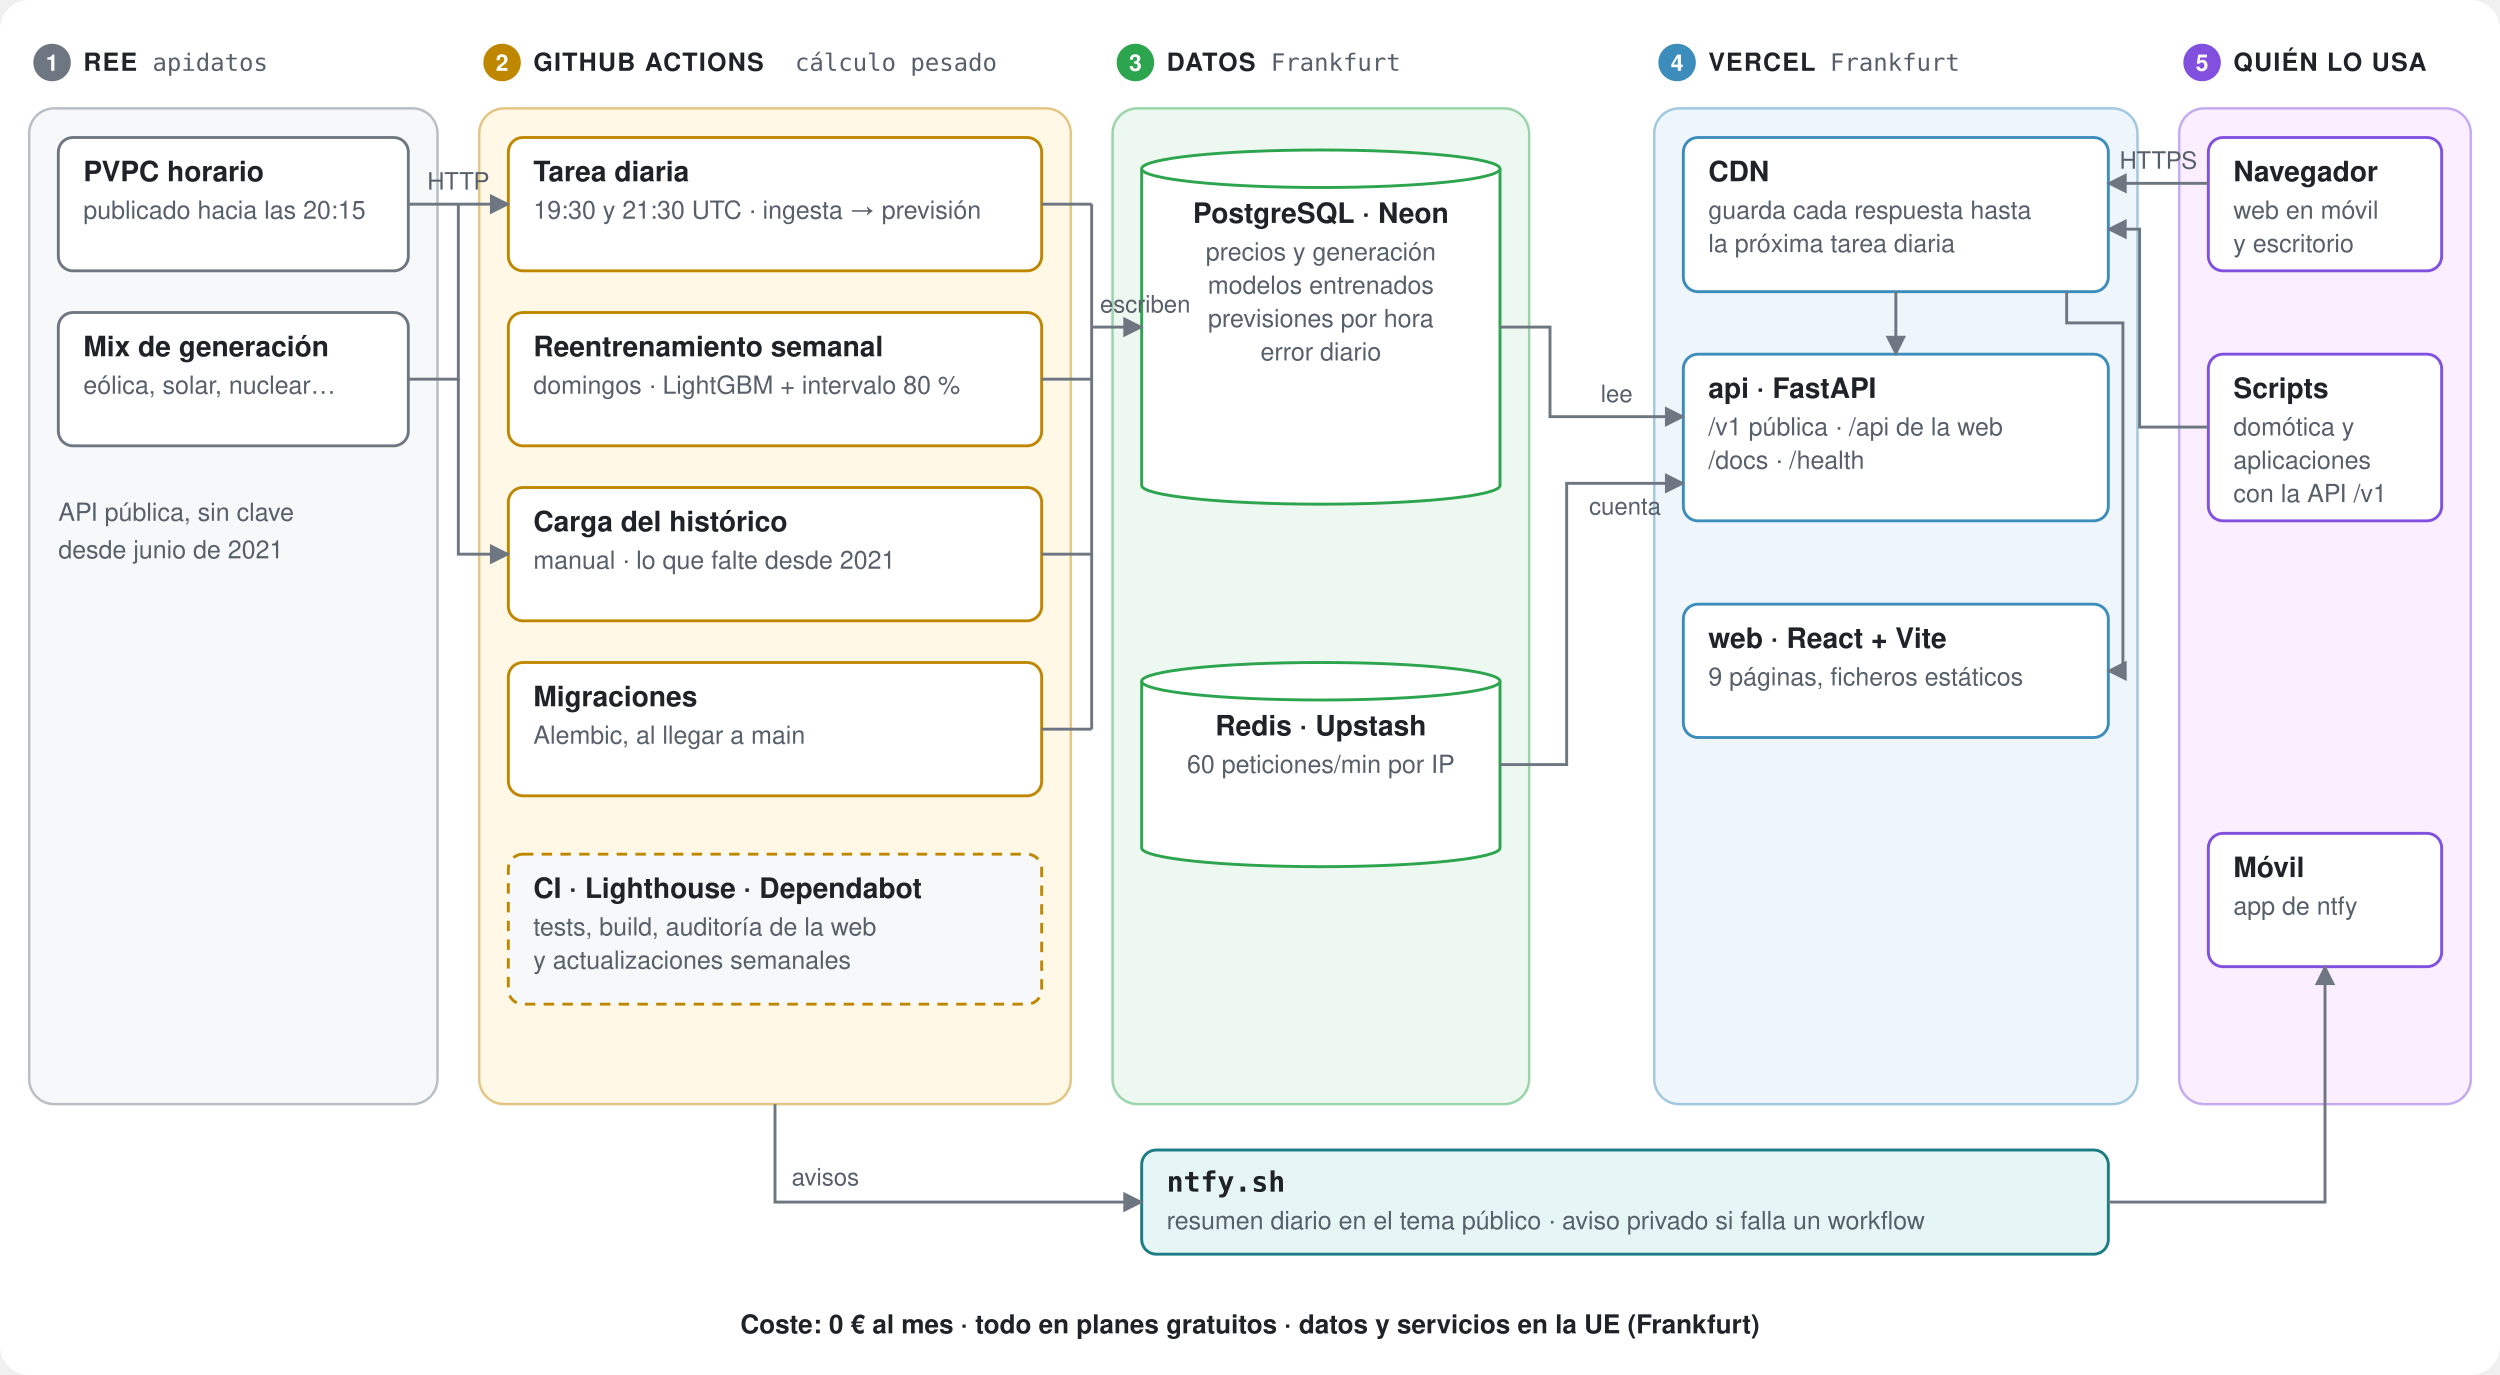
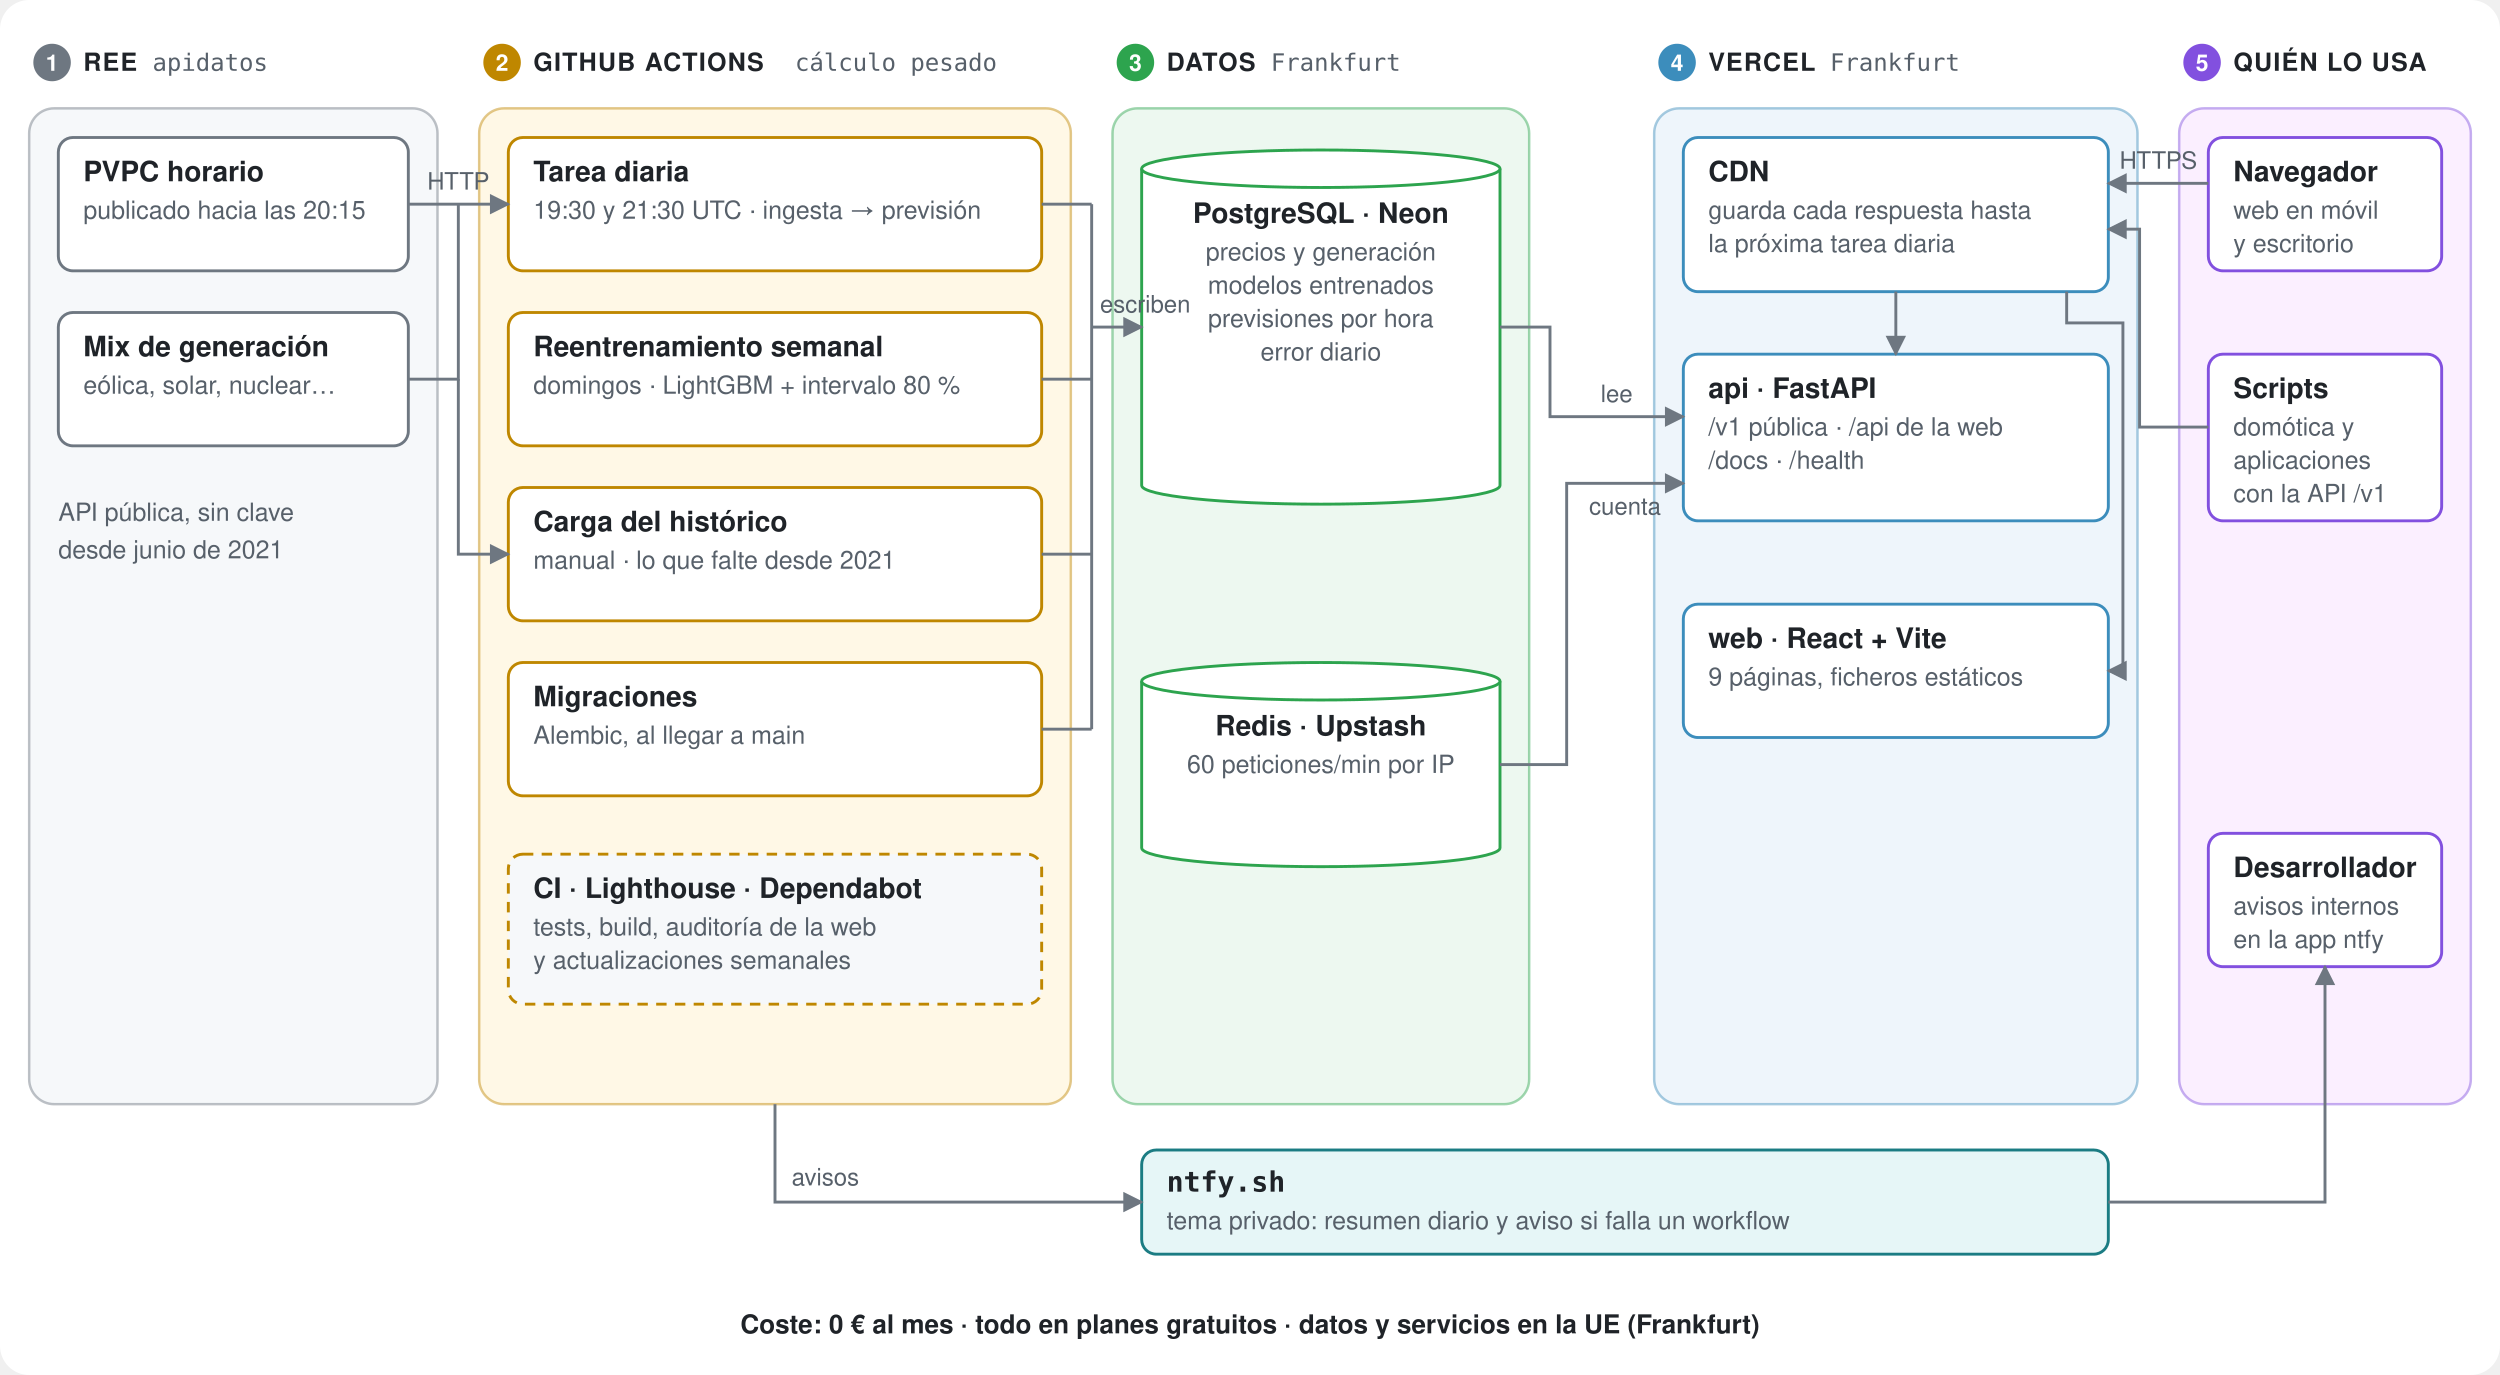
- <svg xmlns="http://www.w3.org/2000/svg" viewBox="0 0 1200 660" width="1200" height="660" role="img" aria-label="Arquitectura de luzPreddict: GitHub Actions descarga de REE los precios y el mix, prevé y guarda en PostgreSQL (Neon); Vercel sirve la API FastAPI y la web React desde su CDN; ntfy envía el resumen diario.">
+ <svg xmlns="http://www.w3.org/2000/svg" viewBox="0 0 1200 660" width="1200" height="660" role="img" aria-label="Arquitectura de luzPreddict: GitHub Actions descarga de REE los precios y el mix, prevé y guarda en PostgreSQL (Neon); Vercel sirve la API FastAPI y la web React desde su CDN; ntfy avisa al desarrollador.">
  <rect width="1200" height="660" rx="14" fill="#ffffff" />
  <defs>
    <marker id="punta" viewBox="0 0 10 10" refX="9" refY="5" markerWidth="7" markerHeight="7" orient="auto-start-reverse">
      <path d="M 0 0 L 10 5 L 0 10 z" fill="#6e7781" />
    </marker>
  </defs>
  <rect x="14" y="52" width="196" height="478" rx="12" fill="#f6f8fa" stroke="#6e7781" stroke-opacity="0.45" stroke-width="1.2" />
  <circle cx="25" cy="30" r="9" fill="#6e7781" />
  <text x="25" y="34" font-family="-apple-system, BlinkMacSystemFont, 'Segoe UI', Helvetica, Arial, sans-serif" font-size="11" fill="#ffffff" font-weight="700" text-anchor="middle">1</text>
  <text x="40" y="34" font-family="-apple-system, BlinkMacSystemFont, 'Segoe UI', Helvetica, Arial, sans-serif" font-size="12" fill="#1f2328" font-weight="700" text-anchor="start" letter-spacing="0.6">REE</text>
  <text x="73.2" y="34" font-family="ui-monospace, SFMono-Regular, Menlo, Consolas, monospace" font-size="11.5" fill="#57606a" font-weight="normal" text-anchor="start">apidatos</text>
  <rect x="230" y="52" width="284" height="478" rx="12" fill="#fff8e6" stroke="#bf8700" stroke-opacity="0.45" stroke-width="1.2" />
  <circle cx="241" cy="30" r="9" fill="#bf8700" />
  <text x="241" y="34" font-family="-apple-system, BlinkMacSystemFont, 'Segoe UI', Helvetica, Arial, sans-serif" font-size="11" fill="#ffffff" font-weight="700" text-anchor="middle">2</text>
  <text x="256" y="34" font-family="-apple-system, BlinkMacSystemFont, 'Segoe UI', Helvetica, Arial, sans-serif" font-size="12" fill="#1f2328" font-weight="700" text-anchor="start" letter-spacing="0.6">GITHUB ACTIONS</text>
  <text x="381.6" y="34" font-family="ui-monospace, SFMono-Regular, Menlo, Consolas, monospace" font-size="11.5" fill="#57606a" font-weight="normal" text-anchor="start">cálculo pesado</text>
  <rect x="534" y="52" width="200" height="478" rx="12" fill="#edf8f0" stroke="#2da44e" stroke-opacity="0.45" stroke-width="1.2" />
  <circle cx="545" cy="30" r="9" fill="#2da44e" />
  <text x="545" y="34" font-family="-apple-system, BlinkMacSystemFont, 'Segoe UI', Helvetica, Arial, sans-serif" font-size="11" fill="#ffffff" font-weight="700" text-anchor="middle">3</text>
  <text x="560" y="34" font-family="-apple-system, BlinkMacSystemFont, 'Segoe UI', Helvetica, Arial, sans-serif" font-size="12" fill="#1f2328" font-weight="700" text-anchor="start" letter-spacing="0.6">DATOS</text>
  <text x="610.0" y="34" font-family="ui-monospace, SFMono-Regular, Menlo, Consolas, monospace" font-size="11.5" fill="#57606a" font-weight="normal" text-anchor="start">Frankfurt</text>
  <rect x="794" y="52" width="232" height="478" rx="12" fill="#eef5fb" stroke="#3c8dbc" stroke-opacity="0.45" stroke-width="1.2" />
  <circle cx="805" cy="30" r="9" fill="#3c8dbc" />
  <text x="805" y="34" font-family="-apple-system, BlinkMacSystemFont, 'Segoe UI', Helvetica, Arial, sans-serif" font-size="11" fill="#ffffff" font-weight="700" text-anchor="middle">4</text>
  <text x="820" y="34" font-family="-apple-system, BlinkMacSystemFont, 'Segoe UI', Helvetica, Arial, sans-serif" font-size="12" fill="#1f2328" font-weight="700" text-anchor="start" letter-spacing="0.6">VERCEL</text>
  <text x="878.4" y="34" font-family="ui-monospace, SFMono-Regular, Menlo, Consolas, monospace" font-size="11.5" fill="#57606a" font-weight="normal" text-anchor="start">Frankfurt</text>
  <rect x="1046" y="52" width="140" height="478" rx="12" fill="#fbefff" stroke="#8250df" stroke-opacity="0.45" stroke-width="1.2" />
  <circle cx="1057" cy="30" r="9" fill="#8250df" />
  <text x="1057" y="34" font-family="-apple-system, BlinkMacSystemFont, 'Segoe UI', Helvetica, Arial, sans-serif" font-size="11" fill="#ffffff" font-weight="700" text-anchor="middle">5</text>
  <text x="1072" y="34" font-family="-apple-system, BlinkMacSystemFont, 'Segoe UI', Helvetica, Arial, sans-serif" font-size="12" fill="#1f2328" font-weight="700" text-anchor="start" letter-spacing="0.6">QUIÉN LO USA</text>
  <rect x="28" y="66" width="168" height="64" rx="7" fill="#ffffff" stroke="#6e7781" stroke-width="1.4" />
  <text x="40" y="87" font-family="-apple-system, BlinkMacSystemFont, 'Segoe UI', Helvetica, Arial, sans-serif" font-size="13.5" fill="#1f2328" font-weight="600" text-anchor="start">PVPC horario</text>
  <text x="40" y="105" font-family="-apple-system, BlinkMacSystemFont, 'Segoe UI', Helvetica, Arial, sans-serif" font-size="12" fill="#57606a" font-weight="normal" text-anchor="start">publicado hacia las 20:15</text>
  <rect x="28" y="150" width="168" height="64" rx="7" fill="#ffffff" stroke="#6e7781" stroke-width="1.4" />
  <text x="40" y="171" font-family="-apple-system, BlinkMacSystemFont, 'Segoe UI', Helvetica, Arial, sans-serif" font-size="13.5" fill="#1f2328" font-weight="600" text-anchor="start">Mix de generación</text>
  <text x="40" y="189" font-family="-apple-system, BlinkMacSystemFont, 'Segoe UI', Helvetica, Arial, sans-serif" font-size="12" fill="#57606a" font-weight="normal" text-anchor="start">eólica, solar, nuclear…</text>
  <text x="28" y="250" font-family="-apple-system, BlinkMacSystemFont, 'Segoe UI', Helvetica, Arial, sans-serif" font-size="12" fill="#57606a" font-weight="normal" text-anchor="start">API pública, sin clave</text>
  <text x="28" y="268" font-family="-apple-system, BlinkMacSystemFont, 'Segoe UI', Helvetica, Arial, sans-serif" font-size="12" fill="#57606a" font-weight="normal" text-anchor="start">desde junio de 2021</text>
  <rect x="244" y="66" width="256" height="64" rx="7" fill="#ffffff" stroke="#bf8700" stroke-width="1.4" />
  <text x="256" y="87" font-family="-apple-system, BlinkMacSystemFont, 'Segoe UI', Helvetica, Arial, sans-serif" font-size="13.5" fill="#1f2328" font-weight="600" text-anchor="start">Tarea diaria</text>
  <text x="256" y="105" font-family="-apple-system, BlinkMacSystemFont, 'Segoe UI', Helvetica, Arial, sans-serif" font-size="12" fill="#57606a" font-weight="normal" text-anchor="start">19:30 y 21:30 UTC · ingesta → previsión</text>
  <rect x="244" y="150" width="256" height="64" rx="7" fill="#ffffff" stroke="#bf8700" stroke-width="1.4" />
  <text x="256" y="171" font-family="-apple-system, BlinkMacSystemFont, 'Segoe UI', Helvetica, Arial, sans-serif" font-size="13.5" fill="#1f2328" font-weight="600" text-anchor="start">Reentrenamiento semanal</text>
  <text x="256" y="189" font-family="-apple-system, BlinkMacSystemFont, 'Segoe UI', Helvetica, Arial, sans-serif" font-size="12" fill="#57606a" font-weight="normal" text-anchor="start">domingos · LightGBM + intervalo 80 %</text>
  <rect x="244" y="234" width="256" height="64" rx="7" fill="#ffffff" stroke="#bf8700" stroke-width="1.4" />
  <text x="256" y="255" font-family="-apple-system, BlinkMacSystemFont, 'Segoe UI', Helvetica, Arial, sans-serif" font-size="13.5" fill="#1f2328" font-weight="600" text-anchor="start">Carga del histórico</text>
  <text x="256" y="273" font-family="-apple-system, BlinkMacSystemFont, 'Segoe UI', Helvetica, Arial, sans-serif" font-size="12" fill="#57606a" font-weight="normal" text-anchor="start">manual · lo que falte desde 2021</text>
  <rect x="244" y="318" width="256" height="64" rx="7" fill="#ffffff" stroke="#bf8700" stroke-width="1.4" />
  <text x="256" y="339" font-family="-apple-system, BlinkMacSystemFont, 'Segoe UI', Helvetica, Arial, sans-serif" font-size="13.5" fill="#1f2328" font-weight="600" text-anchor="start">Migraciones</text>
  <text x="256" y="357" font-family="-apple-system, BlinkMacSystemFont, 'Segoe UI', Helvetica, Arial, sans-serif" font-size="12" fill="#57606a" font-weight="normal" text-anchor="start">Alembic, al llegar a main</text>
  <rect x="244" y="410" width="256" height="72" rx="7" fill="#f6f8fa" stroke="#bf8700" stroke-width="1.4" stroke-dasharray="5 4" />
  <text x="256" y="431" font-family="-apple-system, BlinkMacSystemFont, 'Segoe UI', Helvetica, Arial, sans-serif" font-size="13.5" fill="#1f2328" font-weight="600" text-anchor="start">CI · Lighthouse · Dependabot</text>
  <text x="256" y="449" font-family="-apple-system, BlinkMacSystemFont, 'Segoe UI', Helvetica, Arial, sans-serif" font-size="12" fill="#57606a" font-weight="normal" text-anchor="start">tests, build, auditoría de la web</text>
  <text x="256" y="465" font-family="-apple-system, BlinkMacSystemFont, 'Segoe UI', Helvetica, Arial, sans-serif" font-size="12" fill="#57606a" font-weight="normal" text-anchor="start">y actualizaciones semanales</text>
  <path d="M 548 81 V 233 A 86.0 9 0 0 0 720 233 V 81" fill="#ffffff" stroke="#2da44e" stroke-width="1.4" />
  <ellipse cx="634.0" cy="81" rx="86.0" ry="9" fill="#ffffff" stroke="#2da44e" stroke-width="1.4" />
  <text x="634.0" y="107" font-family="-apple-system, BlinkMacSystemFont, 'Segoe UI', Helvetica, Arial, sans-serif" font-size="13.5" fill="#1f2328" font-weight="600" text-anchor="middle">PostgreSQL · Neon</text>
  <text x="634.0" y="125" font-family="-apple-system, BlinkMacSystemFont, 'Segoe UI', Helvetica, Arial, sans-serif" font-size="12" fill="#57606a" font-weight="normal" text-anchor="middle">precios y generación</text>
  <text x="634.0" y="141" font-family="-apple-system, BlinkMacSystemFont, 'Segoe UI', Helvetica, Arial, sans-serif" font-size="12" fill="#57606a" font-weight="normal" text-anchor="middle">modelos entrenados</text>
  <text x="634.0" y="157" font-family="-apple-system, BlinkMacSystemFont, 'Segoe UI', Helvetica, Arial, sans-serif" font-size="12" fill="#57606a" font-weight="normal" text-anchor="middle">previsiones por hora</text>
  <text x="634.0" y="173" font-family="-apple-system, BlinkMacSystemFont, 'Segoe UI', Helvetica, Arial, sans-serif" font-size="12" fill="#57606a" font-weight="normal" text-anchor="middle">error diario</text>
  <path d="M 548 327 V 407 A 86.0 9 0 0 0 720 407 V 327" fill="#ffffff" stroke="#2da44e" stroke-width="1.4" />
  <ellipse cx="634.0" cy="327" rx="86.0" ry="9" fill="#ffffff" stroke="#2da44e" stroke-width="1.4" />
  <text x="634.0" y="353" font-family="-apple-system, BlinkMacSystemFont, 'Segoe UI', Helvetica, Arial, sans-serif" font-size="13.5" fill="#1f2328" font-weight="600" text-anchor="middle">Redis · Upstash</text>
  <text x="634.0" y="371" font-family="-apple-system, BlinkMacSystemFont, 'Segoe UI', Helvetica, Arial, sans-serif" font-size="12" fill="#57606a" font-weight="normal" text-anchor="middle">60 peticiones/min por IP</text>
  <rect x="808" y="66" width="204" height="74" rx="7" fill="#ffffff" stroke="#3c8dbc" stroke-width="1.4" />
  <text x="820" y="87" font-family="-apple-system, BlinkMacSystemFont, 'Segoe UI', Helvetica, Arial, sans-serif" font-size="13.5" fill="#1f2328" font-weight="600" text-anchor="start">CDN</text>
  <text x="820" y="105" font-family="-apple-system, BlinkMacSystemFont, 'Segoe UI', Helvetica, Arial, sans-serif" font-size="12" fill="#57606a" font-weight="normal" text-anchor="start">guarda cada respuesta hasta</text>
  <text x="820" y="121" font-family="-apple-system, BlinkMacSystemFont, 'Segoe UI', Helvetica, Arial, sans-serif" font-size="12" fill="#57606a" font-weight="normal" text-anchor="start">la próxima tarea diaria</text>
  <rect x="808" y="170" width="204" height="80" rx="7" fill="#ffffff" stroke="#3c8dbc" stroke-width="1.4" />
  <text x="820" y="191" font-family="-apple-system, BlinkMacSystemFont, 'Segoe UI', Helvetica, Arial, sans-serif" font-size="13.5" fill="#1f2328" font-weight="600" text-anchor="start">api · FastAPI</text>
  <text x="820" y="209" font-family="-apple-system, BlinkMacSystemFont, 'Segoe UI', Helvetica, Arial, sans-serif" font-size="12" fill="#57606a" font-weight="normal" text-anchor="start">/v1 pública · /api de la web</text>
  <text x="820" y="225" font-family="-apple-system, BlinkMacSystemFont, 'Segoe UI', Helvetica, Arial, sans-serif" font-size="12" fill="#57606a" font-weight="normal" text-anchor="start">/docs · /health</text>
  <rect x="808" y="290" width="204" height="64" rx="7" fill="#ffffff" stroke="#3c8dbc" stroke-width="1.4" />
  <text x="820" y="311" font-family="-apple-system, BlinkMacSystemFont, 'Segoe UI', Helvetica, Arial, sans-serif" font-size="13.5" fill="#1f2328" font-weight="600" text-anchor="start">web · React + Vite</text>
  <text x="820" y="329" font-family="-apple-system, BlinkMacSystemFont, 'Segoe UI', Helvetica, Arial, sans-serif" font-size="12" fill="#57606a" font-weight="normal" text-anchor="start">9 páginas, ficheros estáticos</text>
  <rect x="1060" y="66" width="112" height="64" rx="7" fill="#ffffff" stroke="#8250df" stroke-width="1.4" />
  <text x="1072" y="87" font-family="-apple-system, BlinkMacSystemFont, 'Segoe UI', Helvetica, Arial, sans-serif" font-size="13.5" fill="#1f2328" font-weight="600" text-anchor="start">Navegador</text>
  <text x="1072" y="105" font-family="-apple-system, BlinkMacSystemFont, 'Segoe UI', Helvetica, Arial, sans-serif" font-size="12" fill="#57606a" font-weight="normal" text-anchor="start">web en móvil</text>
  <text x="1072" y="121" font-family="-apple-system, BlinkMacSystemFont, 'Segoe UI', Helvetica, Arial, sans-serif" font-size="12" fill="#57606a" font-weight="normal" text-anchor="start">y escritorio</text>
  <rect x="1060" y="170" width="112" height="80" rx="7" fill="#ffffff" stroke="#8250df" stroke-width="1.4" />
  <text x="1072" y="191" font-family="-apple-system, BlinkMacSystemFont, 'Segoe UI', Helvetica, Arial, sans-serif" font-size="13.5" fill="#1f2328" font-weight="600" text-anchor="start">Scripts</text>
  <text x="1072" y="209" font-family="-apple-system, BlinkMacSystemFont, 'Segoe UI', Helvetica, Arial, sans-serif" font-size="12" fill="#57606a" font-weight="normal" text-anchor="start">domótica y</text>
  <text x="1072" y="225" font-family="-apple-system, BlinkMacSystemFont, 'Segoe UI', Helvetica, Arial, sans-serif" font-size="12" fill="#57606a" font-weight="normal" text-anchor="start">aplicaciones</text>
  <text x="1072" y="241" font-family="-apple-system, BlinkMacSystemFont, 'Segoe UI', Helvetica, Arial, sans-serif" font-size="12" fill="#57606a" font-weight="normal" text-anchor="start">con la API /v1</text>
  <rect x="1060" y="400" width="112" height="64" rx="7" fill="#ffffff" stroke="#8250df" stroke-width="1.4" />
-   <text x="1072" y="421" font-family="-apple-system, BlinkMacSystemFont, 'Segoe UI', Helvetica, Arial, sans-serif" font-size="13.5" fill="#1f2328" font-weight="600" text-anchor="start">Móvil</text>
-   <text x="1072" y="439" font-family="-apple-system, BlinkMacSystemFont, 'Segoe UI', Helvetica, Arial, sans-serif" font-size="12" fill="#57606a" font-weight="normal" text-anchor="start">app de ntfy</text>
+   <text x="1072" y="421" font-family="-apple-system, BlinkMacSystemFont, 'Segoe UI', Helvetica, Arial, sans-serif" font-size="13.5" fill="#1f2328" font-weight="600" text-anchor="start">Desarrollador</text>
+   <text x="1072" y="439" font-family="-apple-system, BlinkMacSystemFont, 'Segoe UI', Helvetica, Arial, sans-serif" font-size="12" fill="#57606a" font-weight="normal" text-anchor="start">avisos internos</text>
+   <text x="1072" y="455" font-family="-apple-system, BlinkMacSystemFont, 'Segoe UI', Helvetica, Arial, sans-serif" font-size="12" fill="#57606a" font-weight="normal" text-anchor="start">en la app ntfy</text>
  <rect x="548" y="552" width="464" height="50" rx="7" fill="#e6f6f7" stroke="#1b7c83" stroke-width="1.4" />
  <text x="560" y="572" font-family="ui-monospace, SFMono-Regular, Menlo, Consolas, monospace" font-size="13.5" fill="#1f2328" font-weight="600" text-anchor="start">ntfy.sh</text>
-   <text x="560" y="590" font-family="-apple-system, BlinkMacSystemFont, 'Segoe UI', Helvetica, Arial, sans-serif" font-size="12" fill="#57606a" font-weight="normal" text-anchor="start">resumen diario en el tema público · aviso privado si falla un workflow</text>
+   <text x="560" y="590" font-family="-apple-system, BlinkMacSystemFont, 'Segoe UI', Helvetica, Arial, sans-serif" font-size="12" fill="#57606a" font-weight="normal" text-anchor="start">tema privado: resumen diario y aviso si falla un workflow</text>
  <path d="M 196 98 H 244" fill="none" stroke="#6e7781" stroke-width="1.4" marker-end="url(#punta)" />
  <text x="220.0" y="91" font-family="-apple-system, BlinkMacSystemFont, 'Segoe UI', Helvetica, Arial, sans-serif" font-size="11.5" fill="#57606a" font-weight="normal" text-anchor="middle">HTTP</text>
  <path d="M 196 182 H 220 V 98" fill="none" stroke="#6e7781" stroke-width="1.4" />
  <path d="M 220 182 V 266 H 244" fill="none" stroke="#6e7781" stroke-width="1.4" marker-end="url(#punta)" />
  <path d="M 500 98 H 524" fill="none" stroke="#6e7781" stroke-width="1.4" />
  <path d="M 500 182 H 524" fill="none" stroke="#6e7781" stroke-width="1.4" />
  <path d="M 500 266 H 524" fill="none" stroke="#6e7781" stroke-width="1.4" />
  <path d="M 500 350 H 524" fill="none" stroke="#6e7781" stroke-width="1.4" />
  <path d="M 524 98 V 350" fill="none" stroke="#6e7781" stroke-width="1.4" />
  <path d="M 524 157 H 548" fill="none" stroke="#6e7781" stroke-width="1.4" marker-end="url(#punta)" />
  <text x="528" y="150" font-family="-apple-system, BlinkMacSystemFont, 'Segoe UI', Helvetica, Arial, sans-serif" font-size="11.5" fill="#57606a" font-weight="normal" text-anchor="start">escriben</text>
  <path d="M 720 157 H 744 V 200 H 808" fill="none" stroke="#6e7781" stroke-width="1.4" marker-end="url(#punta)" />
  <text x="776.0" y="193" font-family="-apple-system, BlinkMacSystemFont, 'Segoe UI', Helvetica, Arial, sans-serif" font-size="11.5" fill="#57606a" font-weight="normal" text-anchor="middle">lee</text>
  <path d="M 720 367 H 752 V 232 H 808" fill="none" stroke="#6e7781" stroke-width="1.4" marker-end="url(#punta)" />
  <text x="780.0" y="247" font-family="-apple-system, BlinkMacSystemFont, 'Segoe UI', Helvetica, Arial, sans-serif" font-size="11.5" fill="#57606a" font-weight="normal" text-anchor="middle">cuenta</text>
  <path d="M 910.0 140 V 170" fill="none" stroke="#6e7781" stroke-width="1.4" marker-end="url(#punta)" />
  <path d="M 992 140 V 155 H 1019 V 322 H 1012" fill="none" stroke="#6e7781" stroke-width="1.4" marker-end="url(#punta)" />
  <path d="M 1060 88 H 1012" fill="none" stroke="#6e7781" stroke-width="1.4" marker-end="url(#punta)" />
  <text x="1036.0" y="81" font-family="-apple-system, BlinkMacSystemFont, 'Segoe UI', Helvetica, Arial, sans-serif" font-size="11.5" fill="#57606a" font-weight="normal" text-anchor="middle">HTTPS</text>
  <path d="M 1060 205 H 1027 V 110 H 1012" fill="none" stroke="#6e7781" stroke-width="1.4" marker-end="url(#punta)" />
  <path d="M 372.0 530 V 577.0 H 548" fill="none" stroke="#6e7781" stroke-width="1.4" marker-end="url(#punta)" />
  <text x="380.0" y="569.0" font-family="-apple-system, BlinkMacSystemFont, 'Segoe UI', Helvetica, Arial, sans-serif" font-size="11.5" fill="#57606a" font-weight="normal" text-anchor="start">avisos</text>
  <path d="M 1012 577.0 H 1116.0 V 464" fill="none" stroke="#6e7781" stroke-width="1.4" marker-end="url(#punta)" />
  <text x="600.0" y="640" font-family="-apple-system, BlinkMacSystemFont, 'Segoe UI', Helvetica, Arial, sans-serif" font-size="12.5" fill="#1f2328" font-weight="600" text-anchor="middle">Coste: 0 € al mes · todo en planes gratuitos · datos y servicios en la UE (Frankfurt)</text>
</svg>
